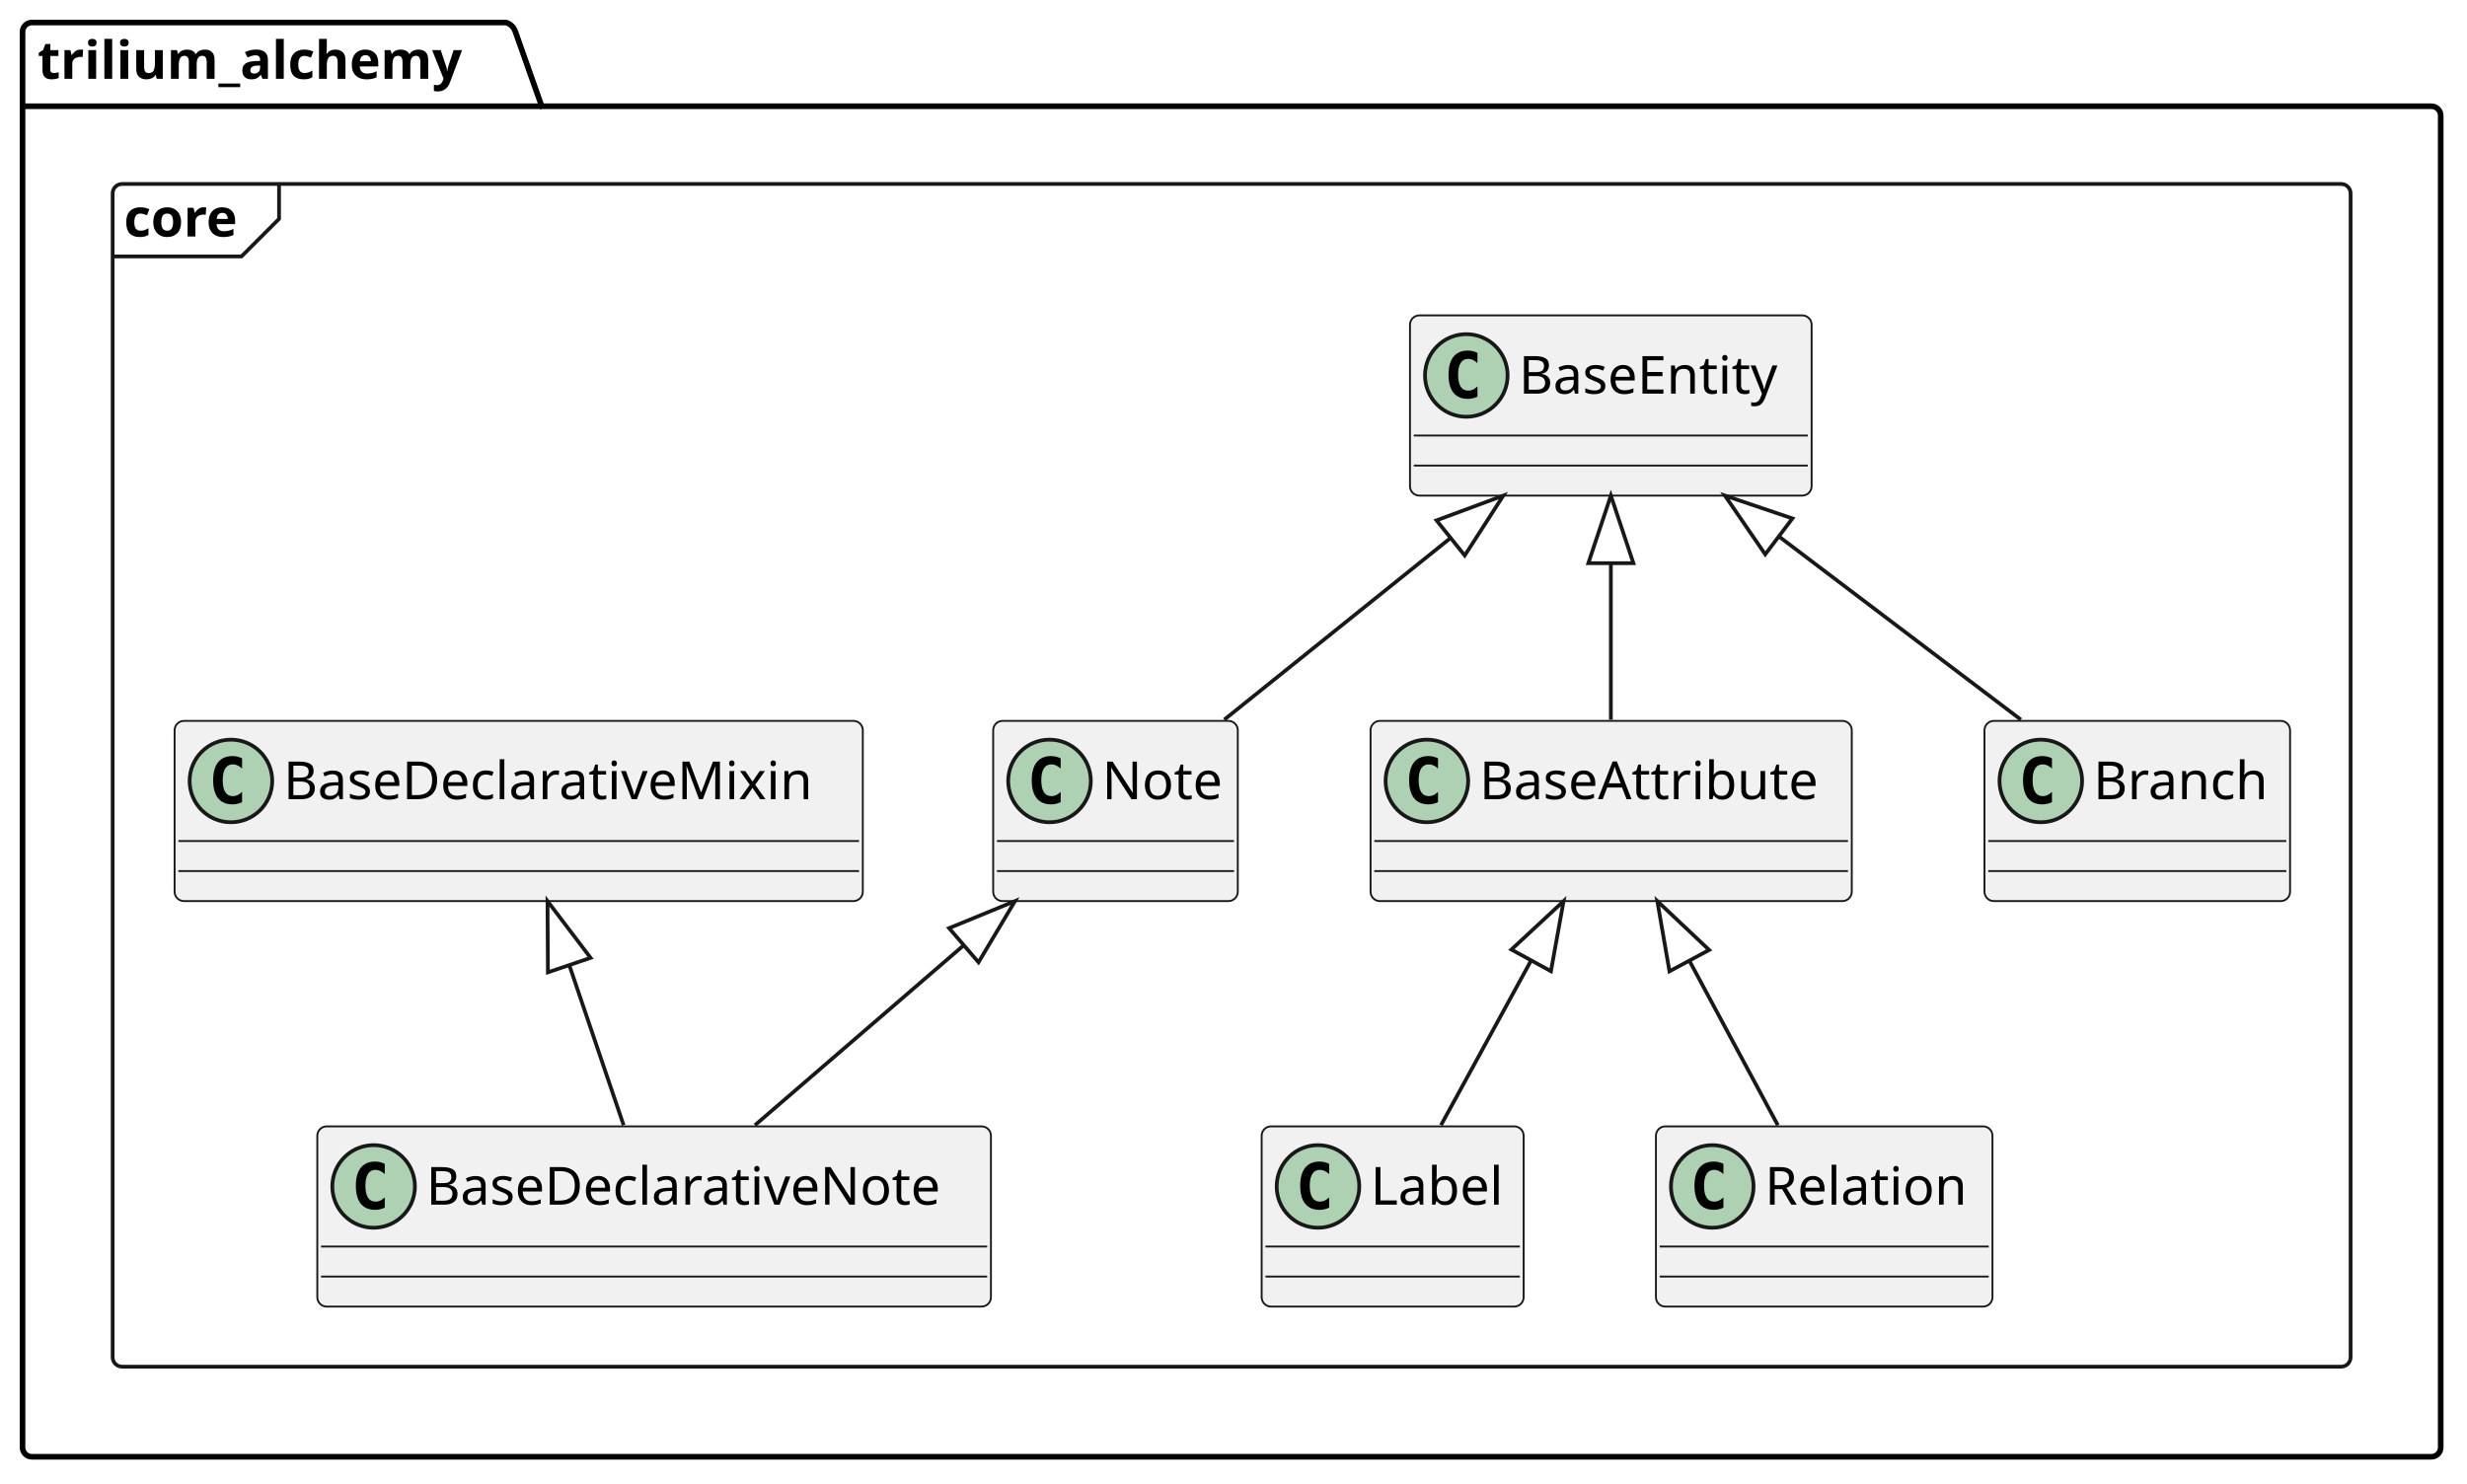
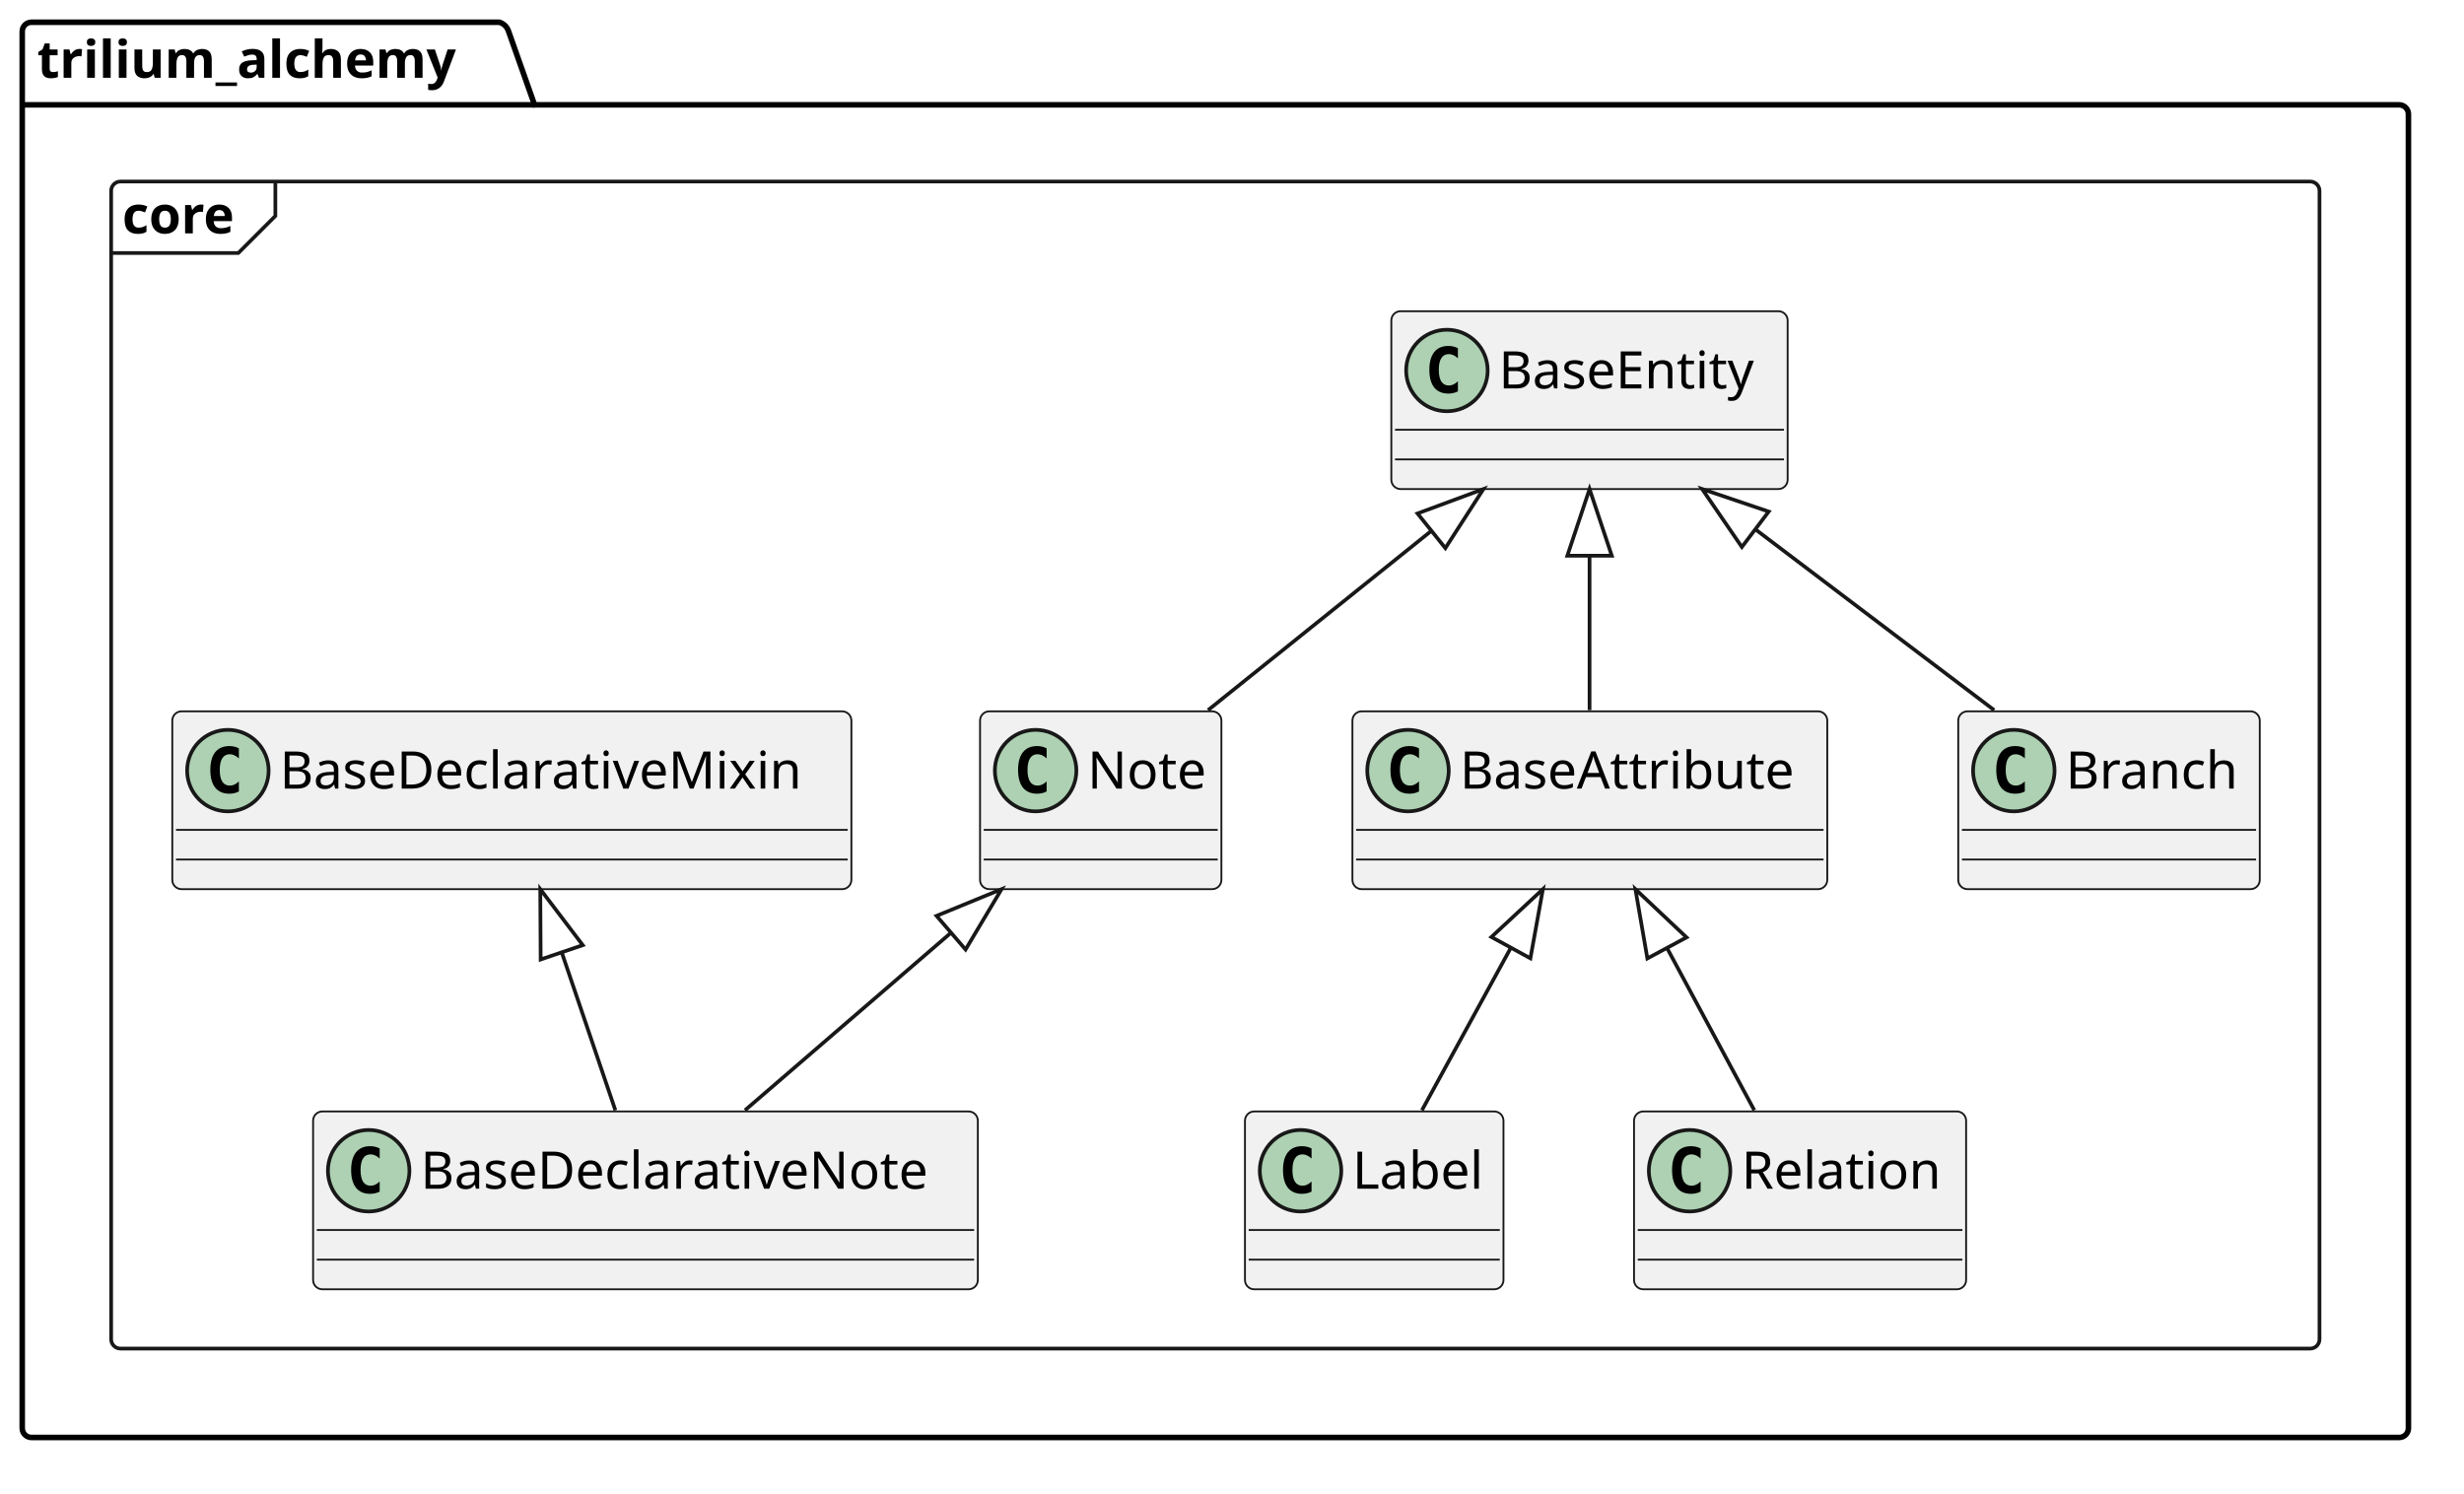
- <svg xmlns="http://www.w3.org/2000/svg" contentStyleType="text/css" height="395px" preserveAspectRatio="none" style="width:657px;height:395px;background:#FFFFFF;" version="1.1" viewBox="0 0 657 395" width="657px" zoomAndPan="magnify">
+ <svg xmlns="http://www.w3.org/2000/svg" contentStyleType="text/css" data-diagram-type="CLASS" height="403px" preserveAspectRatio="none" style="width:665px;height:403px;background:#FFFFFF;" version="1.1" viewBox="0 0 665 403" width="665px" zoomAndPan="magnify">
  <defs />
  <g>
-     <g id="cluster_trilium_alchemy">
-       <path d="M8.5,6 L134.769,6 A3.75,3.75 0 0 1 137.269,8.5 L144.269,28.297 L647.5,28.297 A2.5,2.5 0 0 1 650,30.797 L650,385.5 A2.5,2.5 0 0 1 647.5,388 L8.5,388 A2.5,2.5 0 0 1 6,385.5 L6,8.5 A2.5,2.5 0 0 1 8.5,6 " fill="none" style="stroke:#000000;stroke-width:1.5;" />
+     <g class="cluster" data-qualified-name="trilium_alchemy" data-source-line="3" id="ent0003">
+       <path d="M8.5,6 L134.769,6 A3.75,3.75 0 0 1 137.269,8.5 L144.269,28.297 L647.5,28.297 A2.5,2.5 0 0 1 650,30.797 L650,385.5 A2.5,2.5 0 0 1 647.5,388 L8.5,388 A2.5,2.5 0 0 1 6,385.5 L6,8.5 A2.5,2.5 0 0 1 8.5,6" fill="none" style="stroke:#000000;stroke-width:1.5;" />
      <line style="stroke:#000000;stroke-width:1.5;" x1="6" x2="144.269" y1="28.297" y2="28.297" />
-       <text fill="#000000" font-family="sans-serif" font-size="14" font-weight="bold" lengthAdjust="spacing" textLength="125.269" x="10" y="20.995">trilium_alchemy</text>
+       <text fill="#000000" font-family="sans-serif" font-size="14" font-weight="700" lengthAdjust="spacing" textLength="125.269" x="10" y="20.995">trilium_alchemy</text>
    </g>
-     <g id="cluster_core">
-       <rect fill="none" height="315" rx="2.5" ry="2.5" style="stroke:#181818;stroke-width:1.0;" width="596" x="30" y="49" />
-       <path d="M74.316,49 L74.316,58.297 L64.316,68.297 L30,68.297 " fill="none" style="stroke:#181818;stroke-width:1.0;" />
-       <text fill="#000000" font-family="sans-serif" font-size="14" font-weight="bold" lengthAdjust="spacing" textLength="34.316" x="33" y="62.995">core</text>
+     <g class="cluster" data-qualified-name="trilium_alchemy.core" data-source-line="2" id="ent0001">
+       <rect fill="none" height="315" rx="2.5" ry="2.5" style="stroke:#181818;stroke-width:1;" width="596" x="30" y="49" />
+       <path d="M74.316,49 L74.316,58.297 L64.316,68.297 L30,68.297" fill="none" style="stroke:#181818;stroke-width:1;" />
+       <text fill="#000000" font-family="sans-serif" font-size="14" font-weight="700" lengthAdjust="spacing" textLength="34.316" x="33" y="62.995">core</text>
    </g>
-     <g id="elem_BaseEntity">
-       <rect codeLine="3" fill="#F1F1F1" height="48" id="BaseEntity" rx="2.5" ry="2.5" style="stroke:#181818;stroke-width:0.5;" width="106.963" x="375.5" y="84" />
-       <ellipse cx="390.5" cy="100" fill="#ADD1B2" rx="11" ry="11" style="stroke:#181818;stroke-width:1.0;" />
+     <g class="entity" data-qualified-name="trilium_alchemy.core.BaseEntity" data-source-line="3" id="ent0002">
+       <rect fill="#F1F1F1" height="48" rx="2.5" ry="2.5" style="stroke:#181818;stroke-width:0.5;" width="106.963" x="375.5" y="84" />
+       <ellipse cx="390.5" cy="100" fill="#ADD1B2" rx="11" ry="11" style="stroke:#181818;stroke-width:1;" />
      <path d="M393.469,105.641 Q392.891,105.938 392.25,106.078 Q391.609,106.234 390.906,106.234 Q388.406,106.234 387.078,104.594 Q385.766,102.938 385.766,99.812 Q385.766,96.688 387.078,95.031 Q388.406,93.375 390.906,93.375 Q391.609,93.375 392.25,93.531 Q392.906,93.688 393.469,93.984 L393.469,96.703 Q392.844,96.125 392.25,95.859 Q391.656,95.578 391.031,95.578 Q389.688,95.578 389,96.656 Q388.312,97.719 388.312,99.812 Q388.312,101.906 389,102.984 Q389.688,104.047 391.031,104.047 Q391.656,104.047 392.25,103.781 Q392.844,103.5 393.469,102.922 L393.469,105.641 Z " fill="#000000" />
      <text fill="#000000" font-family="sans-serif" font-size="14" lengthAdjust="spacing" textLength="74.963" x="404.5" y="104.847">BaseEntity</text>
      <line style="stroke:#181818;stroke-width:0.5;" x1="376.5" x2="481.463" y1="116" y2="116" />
      <line style="stroke:#181818;stroke-width:0.5;" x1="376.5" x2="481.463" y1="124" y2="124" />
    </g>
-     <g id="elem_Note">
-       <rect codeLine="6" fill="#F1F1F1" height="48" id="Note" rx="2.5" ry="2.5" style="stroke:#181818;stroke-width:0.5;" width="65.141" x="264.5" y="192" />
-       <ellipse cx="279.5" cy="208" fill="#ADD1B2" rx="11" ry="11" style="stroke:#181818;stroke-width:1.0;" />
+     <g class="entity" data-qualified-name="trilium_alchemy.core.Note" data-source-line="6" id="ent0004">
+       <rect fill="#F1F1F1" height="48" rx="2.5" ry="2.5" style="stroke:#181818;stroke-width:0.5;" width="65.141" x="264.5" y="192" />
+       <ellipse cx="279.5" cy="208" fill="#ADD1B2" rx="11" ry="11" style="stroke:#181818;stroke-width:1;" />
      <path d="M282.469,213.641 Q281.891,213.938 281.25,214.078 Q280.609,214.234 279.906,214.234 Q277.406,214.234 276.078,212.594 Q274.766,210.938 274.766,207.812 Q274.766,204.688 276.078,203.031 Q277.406,201.375 279.906,201.375 Q280.609,201.375 281.25,201.531 Q281.906,201.688 282.469,201.984 L282.469,204.703 Q281.844,204.125 281.25,203.859 Q280.656,203.578 280.031,203.578 Q278.688,203.578 278,204.656 Q277.312,205.719 277.312,207.812 Q277.312,209.906 278,210.984 Q278.688,212.047 280.031,212.047 Q280.656,212.047 281.25,211.781 Q281.844,211.5 282.469,210.922 L282.469,213.641 Z " fill="#000000" />
      <text fill="#000000" font-family="sans-serif" font-size="14" lengthAdjust="spacing" textLength="33.141" x="293.5" y="212.847">Note</text>
      <line style="stroke:#181818;stroke-width:0.5;" x1="265.5" x2="328.641" y1="224" y2="224" />
      <line style="stroke:#181818;stroke-width:0.5;" x1="265.5" x2="328.641" y1="232" y2="232" />
    </g>
-     <g id="elem_BaseDeclarativeNote">
-       <rect codeLine="9" fill="#F1F1F1" height="48" id="BaseDeclarativeNote" rx="2.5" ry="2.5" style="stroke:#181818;stroke-width:0.5;" width="179.403" x="84.5" y="300" />
-       <ellipse cx="99.5" cy="316" fill="#ADD1B2" rx="11" ry="11" style="stroke:#181818;stroke-width:1.0;" />
+     <g class="entity" data-qualified-name="trilium_alchemy.core.BaseDeclarativeNote" data-source-line="9" id="ent0005">
+       <rect fill="#F1F1F1" height="48" rx="2.5" ry="2.5" style="stroke:#181818;stroke-width:0.5;" width="179.403" x="84.5" y="300" />
+       <ellipse cx="99.5" cy="316" fill="#ADD1B2" rx="11" ry="11" style="stroke:#181818;stroke-width:1;" />
      <path d="M102.469,321.641 Q101.891,321.938 101.25,322.078 Q100.609,322.234 99.906,322.234 Q97.406,322.234 96.078,320.594 Q94.766,318.938 94.766,315.812 Q94.766,312.688 96.078,311.031 Q97.406,309.375 99.906,309.375 Q100.609,309.375 101.25,309.531 Q101.906,309.688 102.469,309.984 L102.469,312.703 Q101.844,312.125 101.25,311.859 Q100.656,311.578 100.031,311.578 Q98.688,311.578 98,312.656 Q97.312,313.719 97.312,315.812 Q97.312,317.906 98,318.984 Q98.688,320.047 100.031,320.047 Q100.656,320.047 101.25,319.781 Q101.844,319.5 102.469,318.922 L102.469,321.641 Z " fill="#000000" />
      <text fill="#000000" font-family="sans-serif" font-size="14" lengthAdjust="spacing" textLength="147.403" x="113.5" y="320.847">BaseDeclarativeNote</text>
      <line style="stroke:#181818;stroke-width:0.5;" x1="85.5" x2="262.903" y1="332" y2="332" />
      <line style="stroke:#181818;stroke-width:0.5;" x1="85.5" x2="262.903" y1="340" y2="340" />
    </g>
-     <g id="elem_BaseDeclarativeMixin">
-       <rect codeLine="12" fill="#F1F1F1" height="48" id="BaseDeclarativeMixin" rx="2.5" ry="2.5" style="stroke:#181818;stroke-width:0.5;" width="183.279" x="46.5" y="192" />
-       <ellipse cx="61.5" cy="208" fill="#ADD1B2" rx="11" ry="11" style="stroke:#181818;stroke-width:1.0;" />
+     <g class="entity" data-qualified-name="trilium_alchemy.core.BaseDeclarativeMixin" data-source-line="12" id="ent0006">
+       <rect fill="#F1F1F1" height="48" rx="2.5" ry="2.5" style="stroke:#181818;stroke-width:0.5;" width="183.279" x="46.5" y="192" />
+       <ellipse cx="61.5" cy="208" fill="#ADD1B2" rx="11" ry="11" style="stroke:#181818;stroke-width:1;" />
      <path d="M64.469,213.641 Q63.891,213.938 63.25,214.078 Q62.609,214.234 61.906,214.234 Q59.406,214.234 58.078,212.594 Q56.766,210.938 56.766,207.812 Q56.766,204.688 58.078,203.031 Q59.406,201.375 61.906,201.375 Q62.609,201.375 63.25,201.531 Q63.906,201.688 64.469,201.984 L64.469,204.703 Q63.844,204.125 63.25,203.859 Q62.656,203.578 62.031,203.578 Q60.688,203.578 60,204.656 Q59.312,205.719 59.312,207.812 Q59.312,209.906 60,210.984 Q60.688,212.047 62.031,212.047 Q62.656,212.047 63.25,211.781 Q63.844,211.5 64.469,210.922 L64.469,213.641 Z " fill="#000000" />
      <text fill="#000000" font-family="sans-serif" font-size="14" lengthAdjust="spacing" textLength="151.279" x="75.5" y="212.847">BaseDeclarativeMixin</text>
      <line style="stroke:#181818;stroke-width:0.5;" x1="47.5" x2="228.779" y1="224" y2="224" />
      <line style="stroke:#181818;stroke-width:0.5;" x1="47.5" x2="228.779" y1="232" y2="232" />
    </g>
-     <g id="elem_BaseAttribute">
-       <rect codeLine="15" fill="#F1F1F1" height="48" id="BaseAttribute" rx="2.5" ry="2.5" style="stroke:#181818;stroke-width:0.5;" width="128.154" x="365" y="192" />
-       <ellipse cx="380" cy="208" fill="#ADD1B2" rx="11" ry="11" style="stroke:#181818;stroke-width:1.0;" />
+     <g class="entity" data-qualified-name="trilium_alchemy.core.BaseAttribute" data-source-line="15" id="ent0007">
+       <rect fill="#F1F1F1" height="48" rx="2.5" ry="2.5" style="stroke:#181818;stroke-width:0.5;" width="128.154" x="365" y="192" />
+       <ellipse cx="380" cy="208" fill="#ADD1B2" rx="11" ry="11" style="stroke:#181818;stroke-width:1;" />
      <path d="M382.969,213.641 Q382.391,213.938 381.75,214.078 Q381.109,214.234 380.406,214.234 Q377.906,214.234 376.578,212.594 Q375.266,210.938 375.266,207.812 Q375.266,204.688 376.578,203.031 Q377.906,201.375 380.406,201.375 Q381.109,201.375 381.75,201.531 Q382.406,201.688 382.969,201.984 L382.969,204.703 Q382.344,204.125 381.75,203.859 Q381.156,203.578 380.531,203.578 Q379.188,203.578 378.5,204.656 Q377.812,205.719 377.812,207.812 Q377.812,209.906 378.5,210.984 Q379.188,212.047 380.531,212.047 Q381.156,212.047 381.75,211.781 Q382.344,211.5 382.969,210.922 L382.969,213.641 Z " fill="#000000" />
      <text fill="#000000" font-family="sans-serif" font-size="14" lengthAdjust="spacing" textLength="96.154" x="394" y="212.847">BaseAttribute</text>
      <line style="stroke:#181818;stroke-width:0.5;" x1="366" x2="492.154" y1="224" y2="224" />
      <line style="stroke:#181818;stroke-width:0.5;" x1="366" x2="492.154" y1="232" y2="232" />
    </g>
-     <g id="elem_Label">
-       <rect codeLine="18" fill="#F1F1F1" height="48" id="Label" rx="2.5" ry="2.5" style="stroke:#181818;stroke-width:0.5;" width="69.769" x="336" y="300" />
-       <ellipse cx="351" cy="316" fill="#ADD1B2" rx="11" ry="11" style="stroke:#181818;stroke-width:1.0;" />
+     <g class="entity" data-qualified-name="trilium_alchemy.core.Label" data-source-line="18" id="ent0008">
+       <rect fill="#F1F1F1" height="48" rx="2.5" ry="2.5" style="stroke:#181818;stroke-width:0.5;" width="69.769" x="336" y="300" />
+       <ellipse cx="351" cy="316" fill="#ADD1B2" rx="11" ry="11" style="stroke:#181818;stroke-width:1;" />
      <path d="M353.969,321.641 Q353.391,321.938 352.75,322.078 Q352.109,322.234 351.406,322.234 Q348.906,322.234 347.578,320.594 Q346.266,318.938 346.266,315.812 Q346.266,312.688 347.578,311.031 Q348.906,309.375 351.406,309.375 Q352.109,309.375 352.75,309.531 Q353.406,309.688 353.969,309.984 L353.969,312.703 Q353.344,312.125 352.75,311.859 Q352.156,311.578 351.531,311.578 Q350.188,311.578 349.5,312.656 Q348.812,313.719 348.812,315.812 Q348.812,317.906 349.5,318.984 Q350.188,320.047 351.531,320.047 Q352.156,320.047 352.75,319.781 Q353.344,319.5 353.969,318.922 L353.969,321.641 Z " fill="#000000" />
      <text fill="#000000" font-family="sans-serif" font-size="14" lengthAdjust="spacing" textLength="37.769" x="365" y="320.847">Label</text>
      <line style="stroke:#181818;stroke-width:0.5;" x1="337" x2="404.769" y1="332" y2="332" />
      <line style="stroke:#181818;stroke-width:0.5;" x1="337" x2="404.769" y1="340" y2="340" />
    </g>
-     <g id="elem_Relation">
-       <rect codeLine="21" fill="#F1F1F1" height="48" id="Relation" rx="2.5" ry="2.5" style="stroke:#181818;stroke-width:0.5;" width="89.627" x="441" y="300" />
-       <ellipse cx="456" cy="316" fill="#ADD1B2" rx="11" ry="11" style="stroke:#181818;stroke-width:1.0;" />
+     <g class="entity" data-qualified-name="trilium_alchemy.core.Relation" data-source-line="21" id="ent0009">
+       <rect fill="#F1F1F1" height="48" rx="2.5" ry="2.5" style="stroke:#181818;stroke-width:0.5;" width="89.627" x="441" y="300" />
+       <ellipse cx="456" cy="316" fill="#ADD1B2" rx="11" ry="11" style="stroke:#181818;stroke-width:1;" />
      <path d="M458.969,321.641 Q458.391,321.938 457.75,322.078 Q457.109,322.234 456.406,322.234 Q453.906,322.234 452.578,320.594 Q451.266,318.938 451.266,315.812 Q451.266,312.688 452.578,311.031 Q453.906,309.375 456.406,309.375 Q457.109,309.375 457.75,309.531 Q458.406,309.688 458.969,309.984 L458.969,312.703 Q458.344,312.125 457.75,311.859 Q457.156,311.578 456.531,311.578 Q455.188,311.578 454.5,312.656 Q453.812,313.719 453.812,315.812 Q453.812,317.906 454.5,318.984 Q455.188,320.047 456.531,320.047 Q457.156,320.047 457.75,319.781 Q458.344,319.5 458.969,318.922 L458.969,321.641 Z " fill="#000000" />
      <text fill="#000000" font-family="sans-serif" font-size="14" lengthAdjust="spacing" textLength="57.627" x="470" y="320.847">Relation</text>
      <line style="stroke:#181818;stroke-width:0.5;" x1="442" x2="529.627" y1="332" y2="332" />
      <line style="stroke:#181818;stroke-width:0.5;" x1="442" x2="529.627" y1="340" y2="340" />
    </g>
-     <g id="elem_Branch">
-       <rect codeLine="24" fill="#F1F1F1" height="48" id="Branch" rx="2.5" ry="2.5" style="stroke:#181818;stroke-width:0.5;" width="81.383" x="528.5" y="192" />
-       <ellipse cx="543.5" cy="208" fill="#ADD1B2" rx="11" ry="11" style="stroke:#181818;stroke-width:1.0;" />
+     <g class="entity" data-qualified-name="trilium_alchemy.core.Branch" data-source-line="24" id="ent0010">
+       <rect fill="#F1F1F1" height="48" rx="2.5" ry="2.5" style="stroke:#181818;stroke-width:0.5;" width="81.383" x="528.5" y="192" />
+       <ellipse cx="543.5" cy="208" fill="#ADD1B2" rx="11" ry="11" style="stroke:#181818;stroke-width:1;" />
      <path d="M546.469,213.641 Q545.891,213.938 545.25,214.078 Q544.609,214.234 543.906,214.234 Q541.406,214.234 540.078,212.594 Q538.766,210.938 538.766,207.812 Q538.766,204.688 540.078,203.031 Q541.406,201.375 543.906,201.375 Q544.609,201.375 545.25,201.531 Q545.906,201.688 546.469,201.984 L546.469,204.703 Q545.844,204.125 545.25,203.859 Q544.656,203.578 544.031,203.578 Q542.688,203.578 542,204.656 Q541.312,205.719 541.312,207.812 Q541.312,209.906 542,210.984 Q542.688,212.047 544.031,212.047 Q544.656,212.047 545.25,211.781 Q545.844,211.5 546.469,210.922 L546.469,213.641 Z " fill="#000000" />
      <text fill="#000000" font-family="sans-serif" font-size="14" lengthAdjust="spacing" textLength="49.383" x="557.5" y="212.847">Branch</text>
      <line style="stroke:#181818;stroke-width:0.5;" x1="529.5" x2="608.883" y1="224" y2="224" />
      <line style="stroke:#181818;stroke-width:0.5;" x1="529.5" x2="608.883" y1="232" y2="232" />
    </g>
-     <g id="link_BaseEntity_Note">
-       <path codeLine="27" d="M386.326,143.271 C364.336,160.931 348.13,173.94 326.04,191.68 " fill="none" id="BaseEntity-backto-Note" style="stroke:#181818;stroke-width:1.0;" />
-       <polygon fill="none" points="400.36,132,382.569,138.593,390.082,147.949,400.36,132" style="stroke:#181818;stroke-width:1.0;" />
+     <g class="link" data-entity-1="ent0002" data-entity-2="ent0004" data-link-type="extension" data-source-line="27" id="lnk11">
+       <path codeLine="27" d="M386.326,143.271 C364.336,160.931 348.13,173.94 326.04,191.68" fill="none" id="BaseEntity-backto-Note" style="stroke:#181818;stroke-width:1;" />
+       <polygon fill="none" points="400.36,132,382.569,138.593,390.082,147.949,400.36,132" style="stroke:#181818;stroke-width:1;stroke-linejoin:miter;stroke-miterlimit:10;" />
    </g>
-     <g id="link_BaseEntity_BaseAttribute">
-       <path codeLine="28" d="M429,150 C429,167.66 429,173.94 429,191.68 " fill="none" id="BaseEntity-backto-BaseAttribute" style="stroke:#181818;stroke-width:1.0;" />
-       <polygon fill="none" points="429,132,423,150,435,150,429,132" style="stroke:#181818;stroke-width:1.0;" />
+     <g class="link" data-entity-1="ent0002" data-entity-2="ent0007" data-link-type="extension" data-source-line="28" id="lnk12">
+       <path codeLine="28" d="M429,150 C429,167.66 429,173.94 429,191.68" fill="none" id="BaseEntity-backto-BaseAttribute" style="stroke:#181818;stroke-width:1;" />
+       <polygon fill="none" points="429,132,423,150,435,150,429,132" style="stroke:#181818;stroke-width:1;stroke-linejoin:miter;stroke-miterlimit:10;" />
    </g>
-     <g id="link_BaseEntity_Branch">
-       <path codeLine="29" d="M473.73,142.867 C497.05,160.527 514.77,173.94 538.2,191.68 " fill="none" id="BaseEntity-backto-Branch" style="stroke:#181818;stroke-width:1.0;" />
-       <polygon fill="none" points="459.38,132,470.107,147.65,477.352,138.084,459.38,132" style="stroke:#181818;stroke-width:1.0;" />
+     <g class="link" data-entity-1="ent0002" data-entity-2="ent0010" data-link-type="extension" data-source-line="29" id="lnk13">
+       <path codeLine="29" d="M473.73,142.867 C497.05,160.527 514.77,173.94 538.2,191.68" fill="none" id="BaseEntity-backto-Branch" style="stroke:#181818;stroke-width:1;" />
+       <polygon fill="none" points="459.38,132,470.107,147.65,477.352,138.084,459.38,132" style="stroke:#181818;stroke-width:1;stroke-linejoin:miter;stroke-miterlimit:10;" />
    </g>
-     <g id="link_Note_BaseDeclarativeNote">
-       <path codeLine="31" d="M256.675,251.751 C236.185,269.411 221.64,281.94 201.06,299.68 " fill="none" id="Note-backto-BaseDeclarativeNote" style="stroke:#181818;stroke-width:1.0;" />
-       <polygon fill="none" points="270.31,240,252.758,247.207,260.592,256.296,270.31,240" style="stroke:#181818;stroke-width:1.0;" />
+     <g class="link" data-entity-1="ent0004" data-entity-2="ent0005" data-link-type="extension" data-source-line="31" id="lnk14">
+       <path codeLine="31" d="M256.675,251.751 C236.185,269.411 221.64,281.94 201.06,299.68" fill="none" id="Note-backto-BaseDeclarativeNote" style="stroke:#181818;stroke-width:1;" />
+       <polygon fill="none" points="270.31,240,252.758,247.207,260.592,256.296,270.31,240" style="stroke:#181818;stroke-width:1;stroke-linejoin:miter;stroke-miterlimit:10;" />
    </g>
-     <g id="link_BaseDeclarativeMixin_BaseDeclarativeNote">
-       <path codeLine="32" d="M151.6,257.043 C157.6,274.703 160.06,281.94 166.08,299.68 " fill="none" id="BaseDeclarativeMixin-backto-BaseDeclarativeNote" style="stroke:#181818;stroke-width:1.0;" />
-       <polygon fill="none" points="145.81,240,145.919,258.973,157.281,255.113,145.81,240" style="stroke:#181818;stroke-width:1.0;" />
+     <g class="link" data-entity-1="ent0006" data-entity-2="ent0005" data-link-type="extension" data-source-line="32" id="lnk15">
+       <path codeLine="32" d="M151.6,257.043 C157.6,274.703 160.06,281.94 166.08,299.68" fill="none" id="BaseDeclarativeMixin-backto-BaseDeclarativeNote" style="stroke:#181818;stroke-width:1;" />
+       <polygon fill="none" points="145.81,240,145.919,258.973,157.281,255.113,145.81,240" style="stroke:#181818;stroke-width:1;stroke-linejoin:miter;stroke-miterlimit:10;" />
    </g>
-     <g id="link_BaseAttribute_Label">
-       <path codeLine="34" d="M407.772,255.792 C398.112,273.452 393.47,281.94 383.76,299.68 " fill="none" id="BaseAttribute-backto-Label" style="stroke:#181818;stroke-width:1.0;" />
-       <polygon fill="none" points="416.41,240,402.508,252.912,413.036,258.671,416.41,240" style="stroke:#181818;stroke-width:1.0;" />
+     <g class="link" data-entity-1="ent0007" data-entity-2="ent0008" data-link-type="extension" data-source-line="34" id="lnk16">
+       <path codeLine="34" d="M407.772,255.792 C398.112,273.452 393.47,281.94 383.76,299.68" fill="none" id="BaseAttribute-backto-Label" style="stroke:#181818;stroke-width:1;" />
+       <polygon fill="none" points="416.41,240,402.508,252.912,413.036,258.671,416.41,240" style="stroke:#181818;stroke-width:1;stroke-linejoin:miter;stroke-miterlimit:10;" />
    </g>
-     <g id="link_BaseAttribute_Relation">
-       <path codeLine="35" d="M449.89,255.856 C459.38,273.516 463.92,281.94 473.46,299.68 " fill="none" id="BaseAttribute-backto-Relation" style="stroke:#181818;stroke-width:1.0;" />
-       <polygon fill="none" points="441.37,240,444.605,258.696,455.176,253.016,441.37,240" style="stroke:#181818;stroke-width:1.0;" />
+     <g class="link" data-entity-1="ent0007" data-entity-2="ent0009" data-link-type="extension" data-source-line="35" id="lnk17">
+       <path codeLine="35" d="M449.89,255.856 C459.38,273.516 463.92,281.94 473.46,299.68" fill="none" id="BaseAttribute-backto-Relation" style="stroke:#181818;stroke-width:1;" />
+       <polygon fill="none" points="441.37,240,444.605,258.696,455.176,253.016,441.37,240" style="stroke:#181818;stroke-width:1;stroke-linejoin:miter;stroke-miterlimit:10;" />
    </g>
  </g>
</svg>
